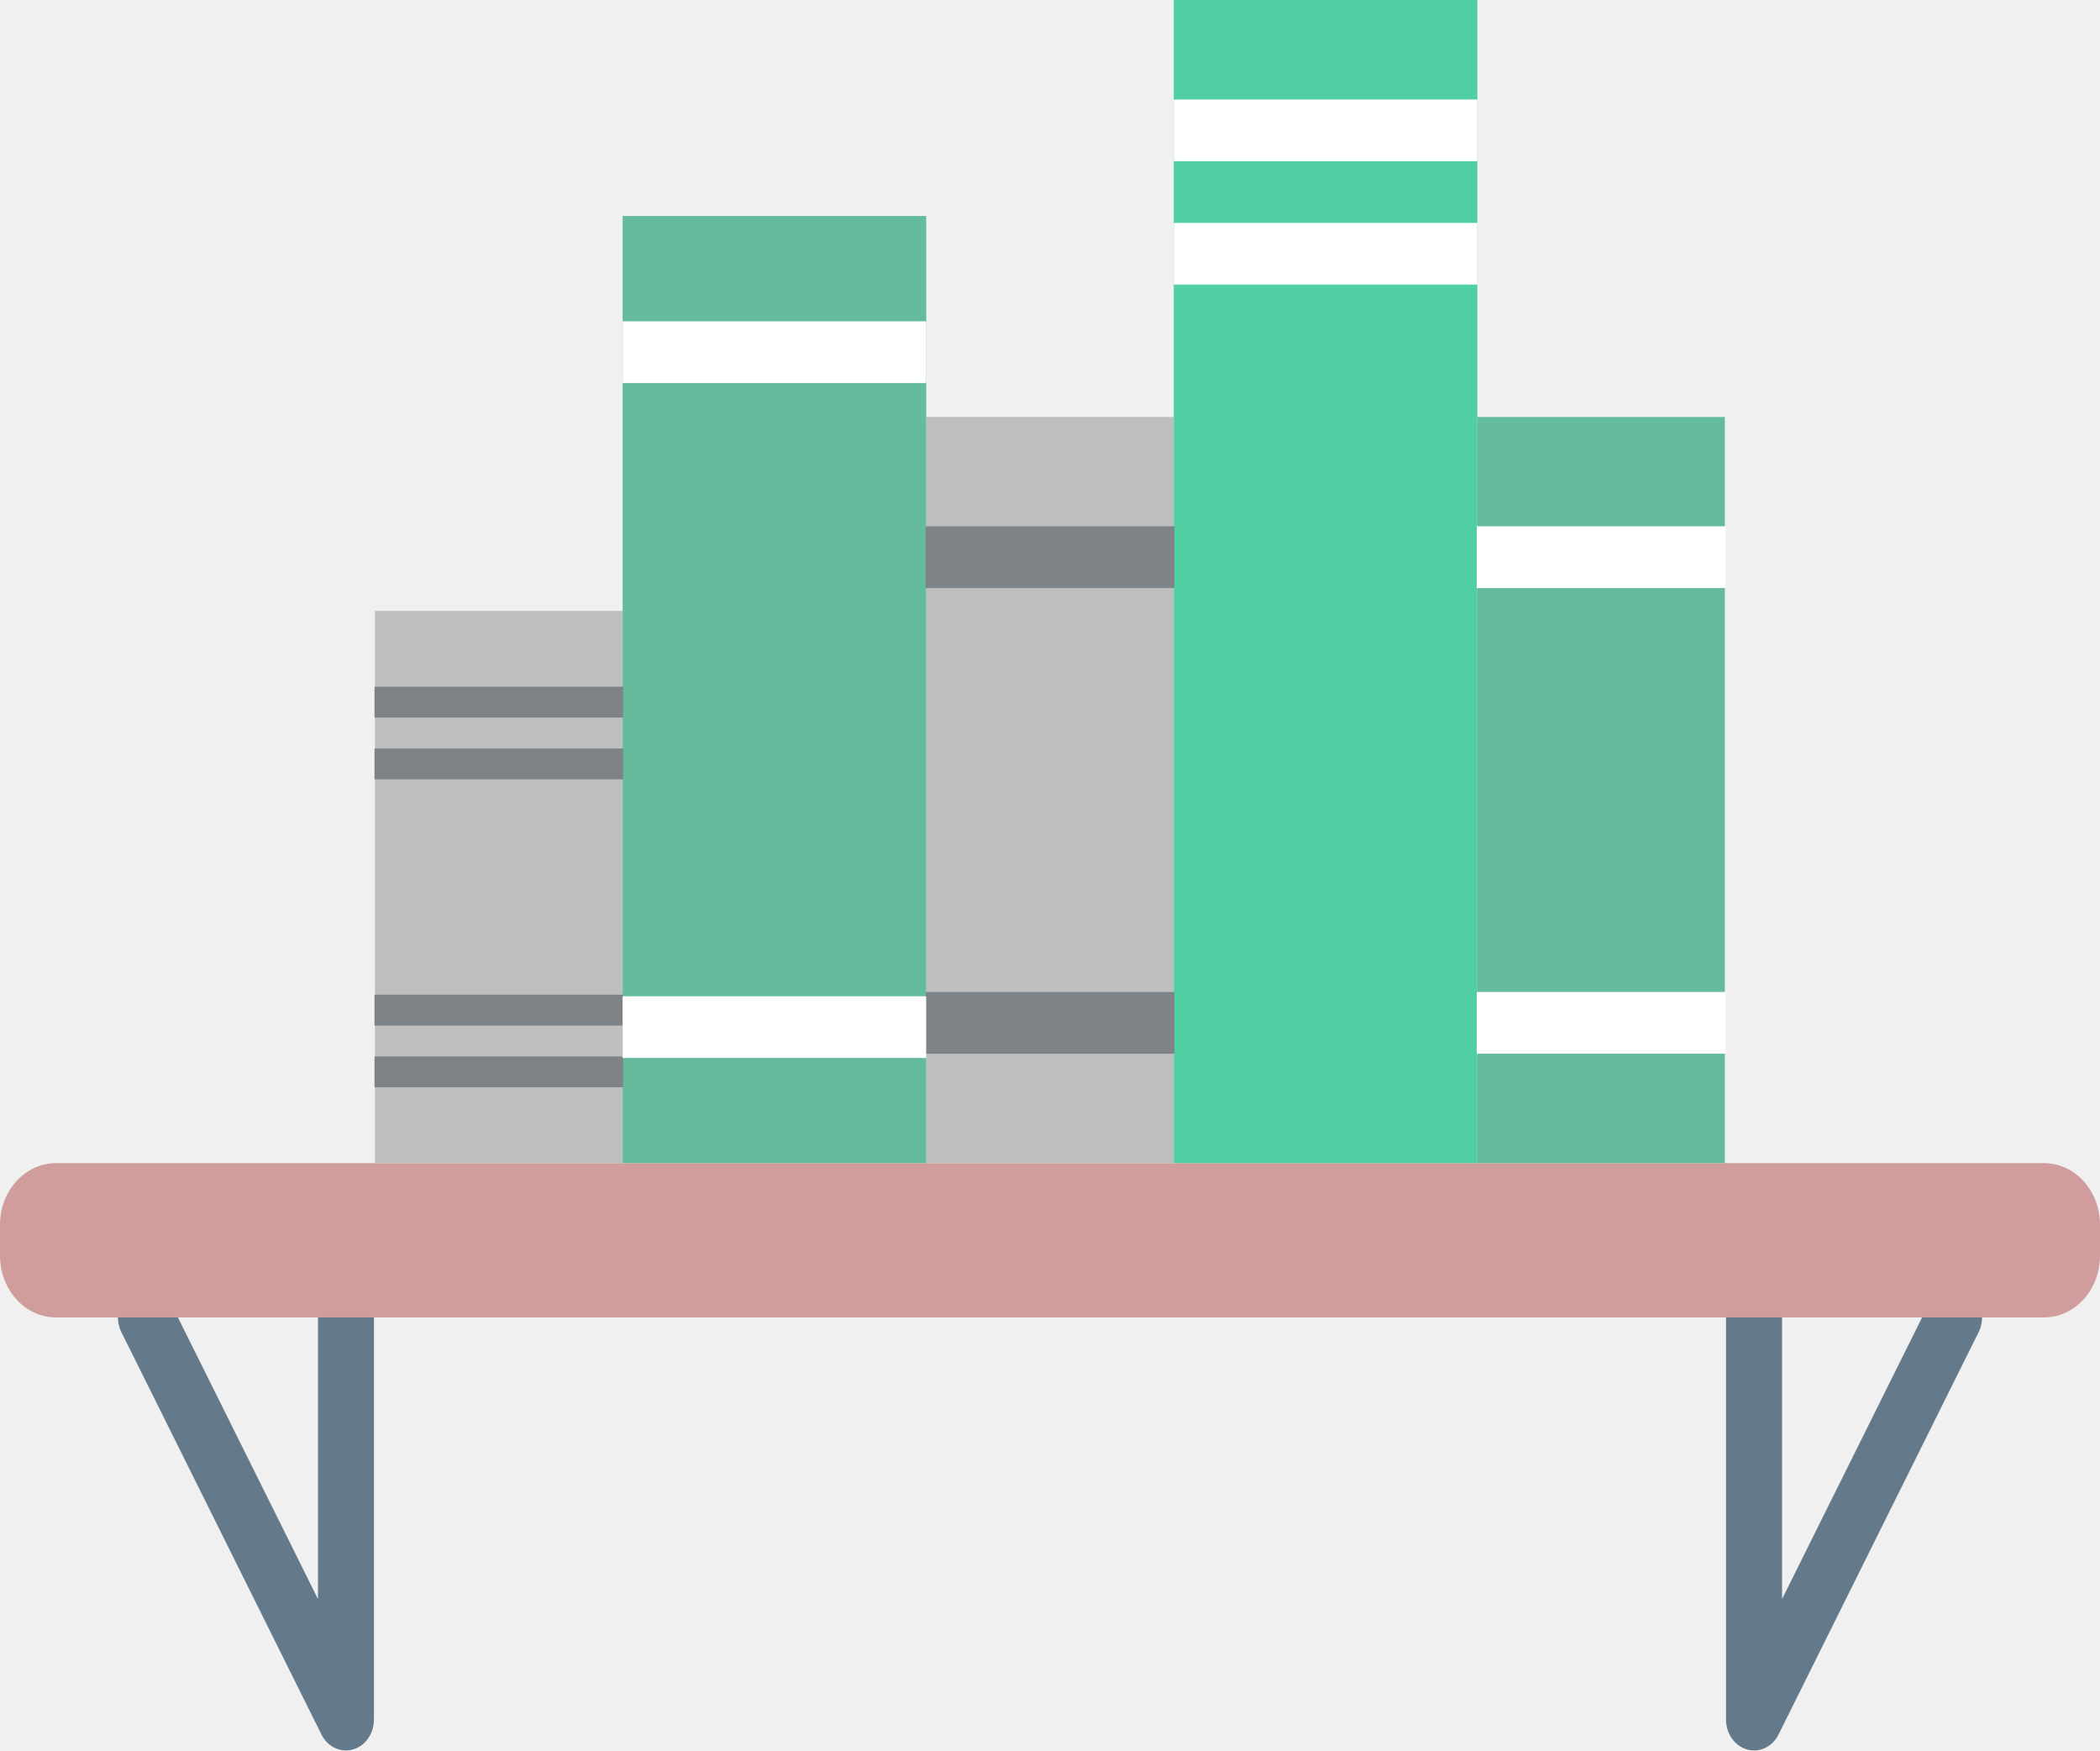
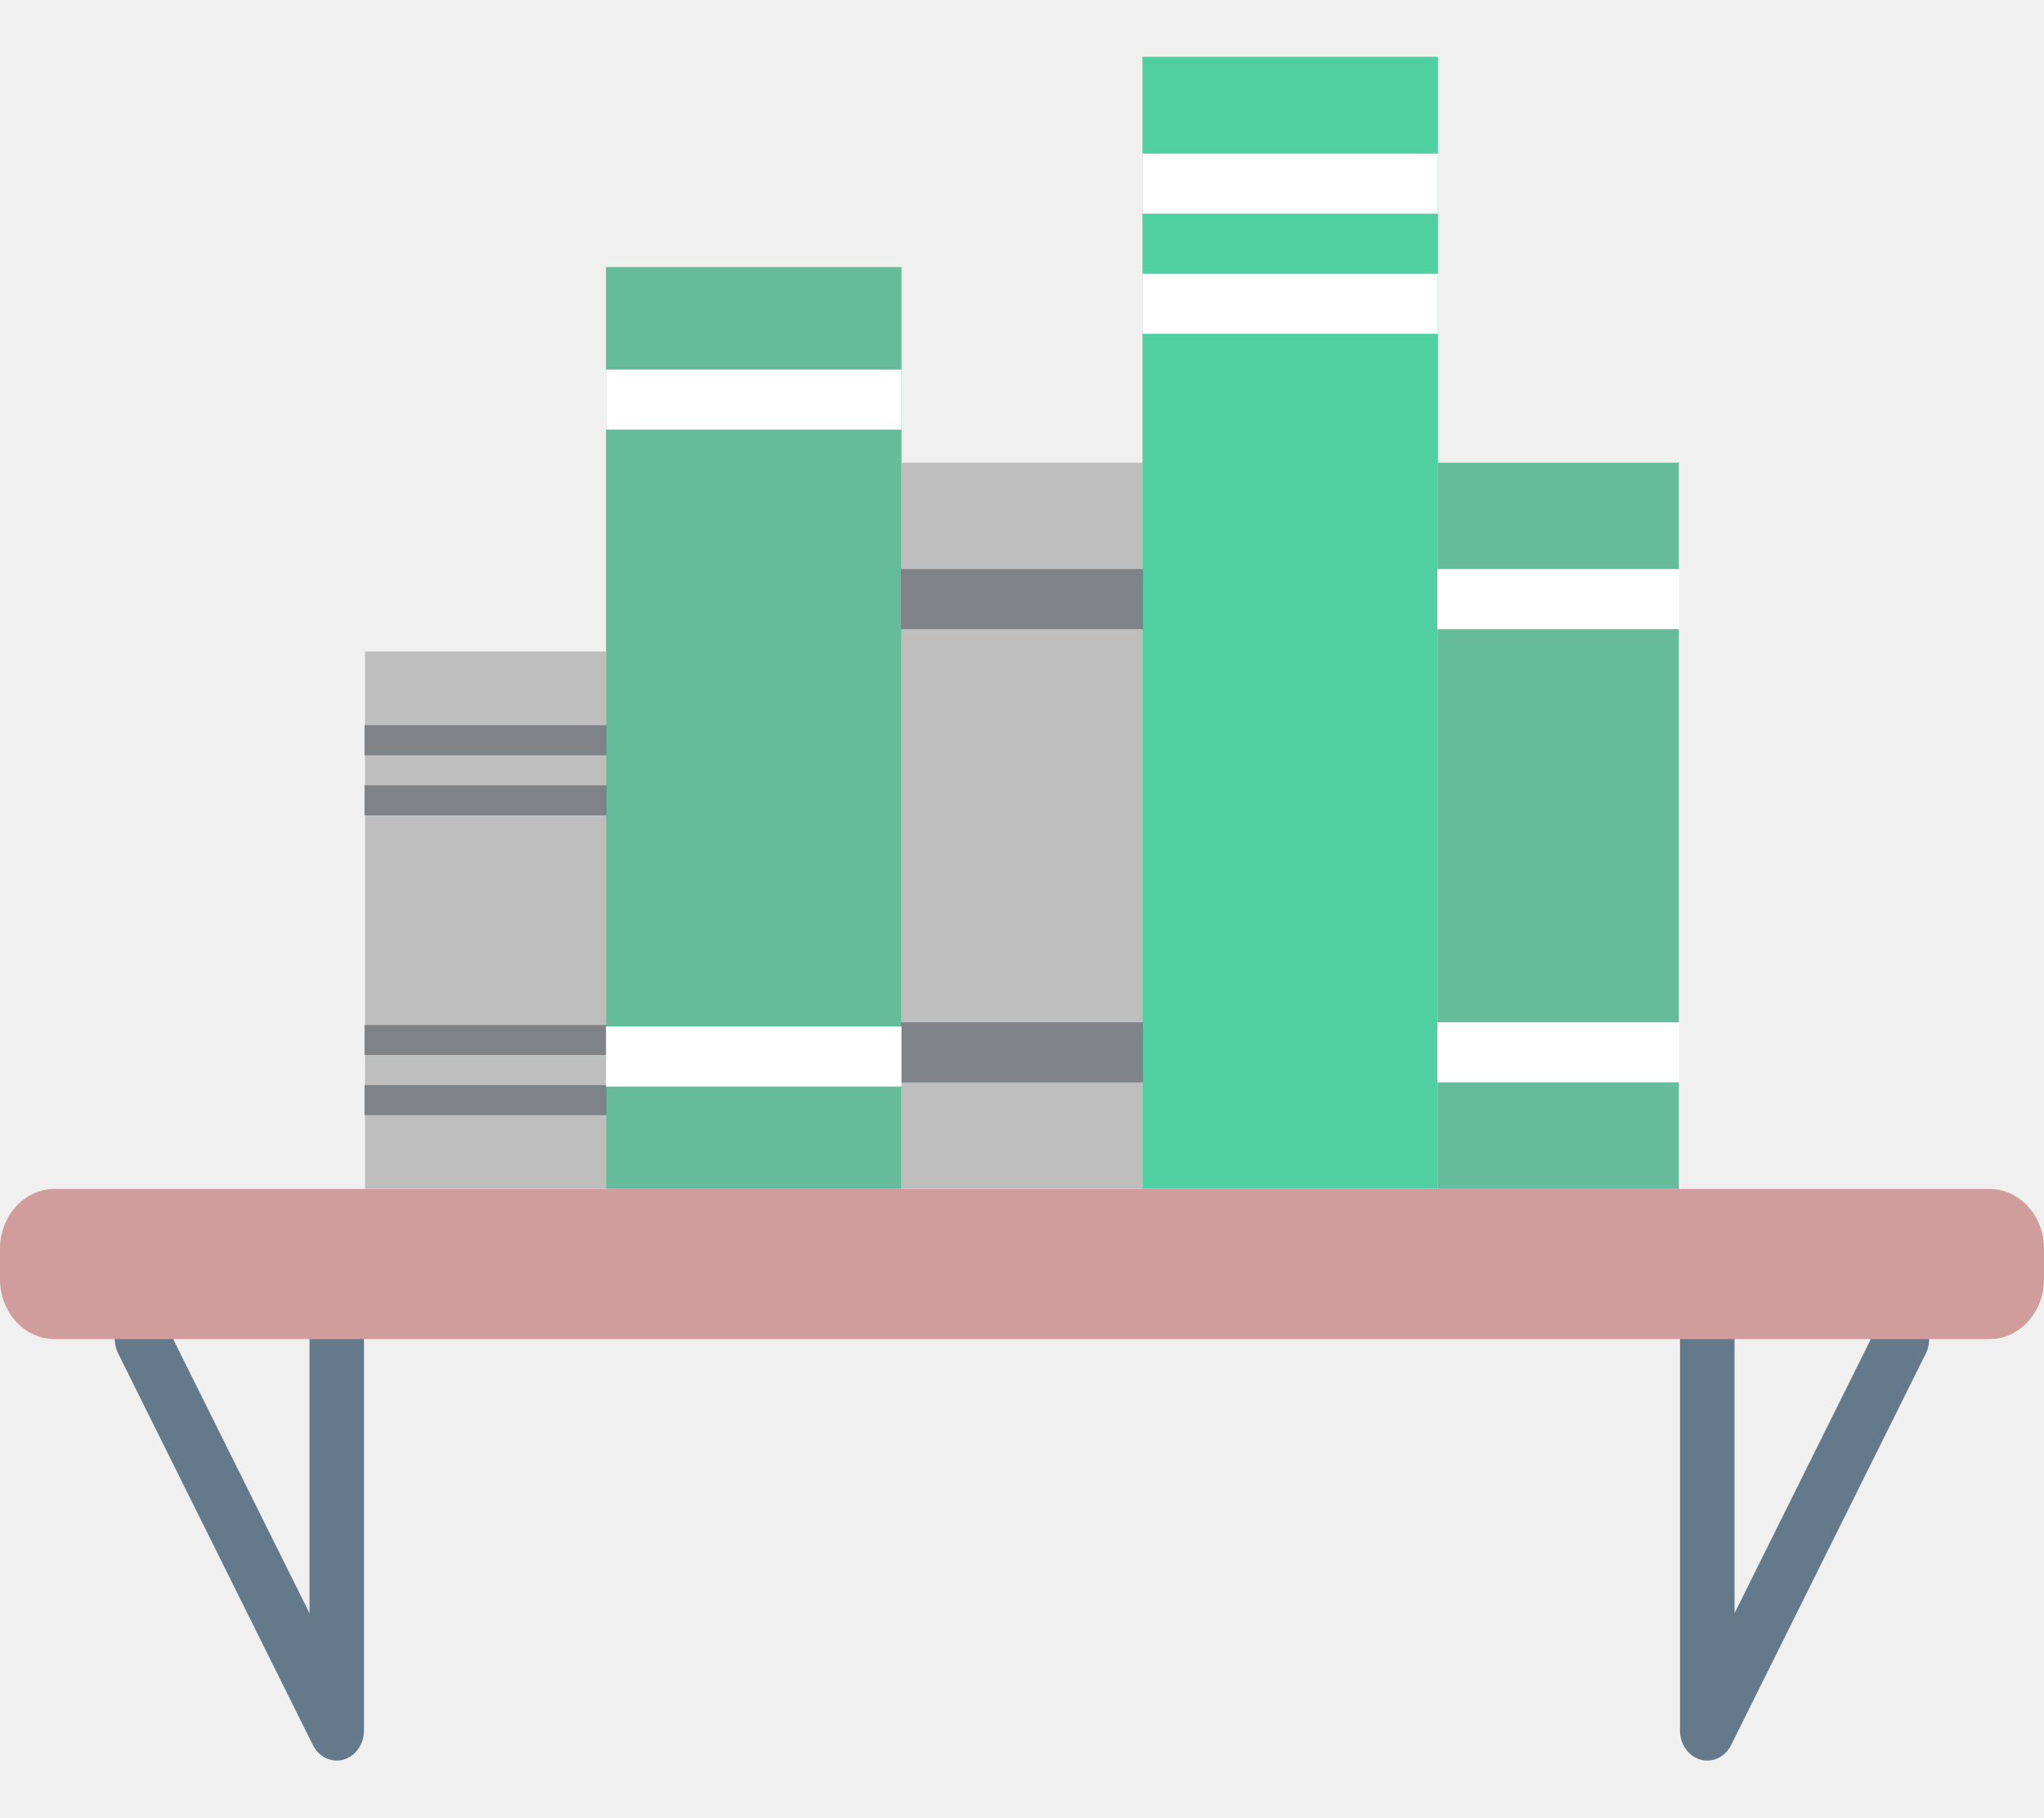
- <svg xmlns="http://www.w3.org/2000/svg" width="60" height="50" viewBox="0 0 60 50" fill="none">
+ <svg xmlns="http://www.w3.org/2000/svg" width="90" height="80" viewBox="0 0 60 50" fill="none">
  <path d="M9.885 50C9.597 50 9.326 49.83 9.183 49.542L3.469 38.054C3.256 37.627 3.398 37.092 3.786 36.858C4.172 36.623 4.659 36.78 4.872 37.207L9.085 45.676V37.631C9.085 37.144 9.443 36.749 9.885 36.749C10.326 36.749 10.684 37.144 10.684 37.631V49.119C10.684 49.521 10.437 49.873 10.083 49.972C10.017 49.991 9.95 50 9.885 50Z" fill="#64798A" />
  <path d="M50.115 50C50.403 50 50.674 49.83 50.817 49.542L56.531 38.054C56.744 37.627 56.602 37.092 56.214 36.858C55.828 36.623 55.34 36.78 55.128 37.207L50.916 45.676V37.631C50.916 37.144 50.557 36.749 50.115 36.749C49.674 36.749 49.315 37.144 49.315 37.631V49.119C49.315 49.521 49.563 49.873 49.917 49.972C49.983 49.991 50.05 50 50.115 50Z" fill="#64798A" />
  <path d="M58.4 37.631H1.6C0.716 37.631 0 36.842 0 35.868V34.986C0 34.013 0.716 33.224 1.6 33.224H58.4C59.284 33.224 60 34.013 60 34.986V35.868C60 36.842 59.284 37.631 58.4 37.631Z" fill="#D09C9C" />
  <path d="M17.789 17.451H10.714V33.224H17.789V17.451Z" fill="#BEBEBE" />
  <path d="M33.538 11.911H26.463V33.224H33.538V11.911Z" fill="#BEBEBE" />
  <path d="M49.282 11.911H42.208V33.224H49.282V11.911Z" fill="#64BC9D" />
  <path d="M26.463 6.17H17.789V33.223H26.463V6.17Z" fill="#64BC9D" />
  <path d="M42.21 0H33.536V33.223H42.21V0Z" fill="#50CFA2" />
  <path d="M42.209 2.841H33.536V4.604H42.209V2.841Z" fill="white" />
  <path d="M42.209 6.367H33.536V8.129H42.209V6.367Z" fill="white" />
  <path d="M49.297 15.033H42.192V16.796H49.297V15.033Z" fill="white" />
  <path d="M49.297 28.335H42.192V30.098H49.297V28.335Z" fill="white" />
  <path d="M33.553 15.033H26.448V16.796H33.553V15.033Z" fill="#7E8387" />
  <path d="M17.805 19.616H10.7V20.498H17.805V19.616Z" fill="#7E8387" />
  <path d="M17.805 21.379H10.7V22.261H17.805V21.379Z" fill="#7E8387" />
  <path d="M17.805 28.413H10.7V29.294H17.805V28.413Z" fill="#7E8387" />
  <path d="M17.805 30.176H10.7V31.058H17.805V30.176Z" fill="#7E8387" />
  <path d="M33.553 28.336H26.448V30.099H33.553V28.336Z" fill="#7E8387" />
  <path d="M26.462 9.178H17.789V10.941H26.462V9.178Z" fill="white" />
  <path d="M26.462 28.457H17.789V30.22H26.462V28.457Z" fill="white" />
</svg>
